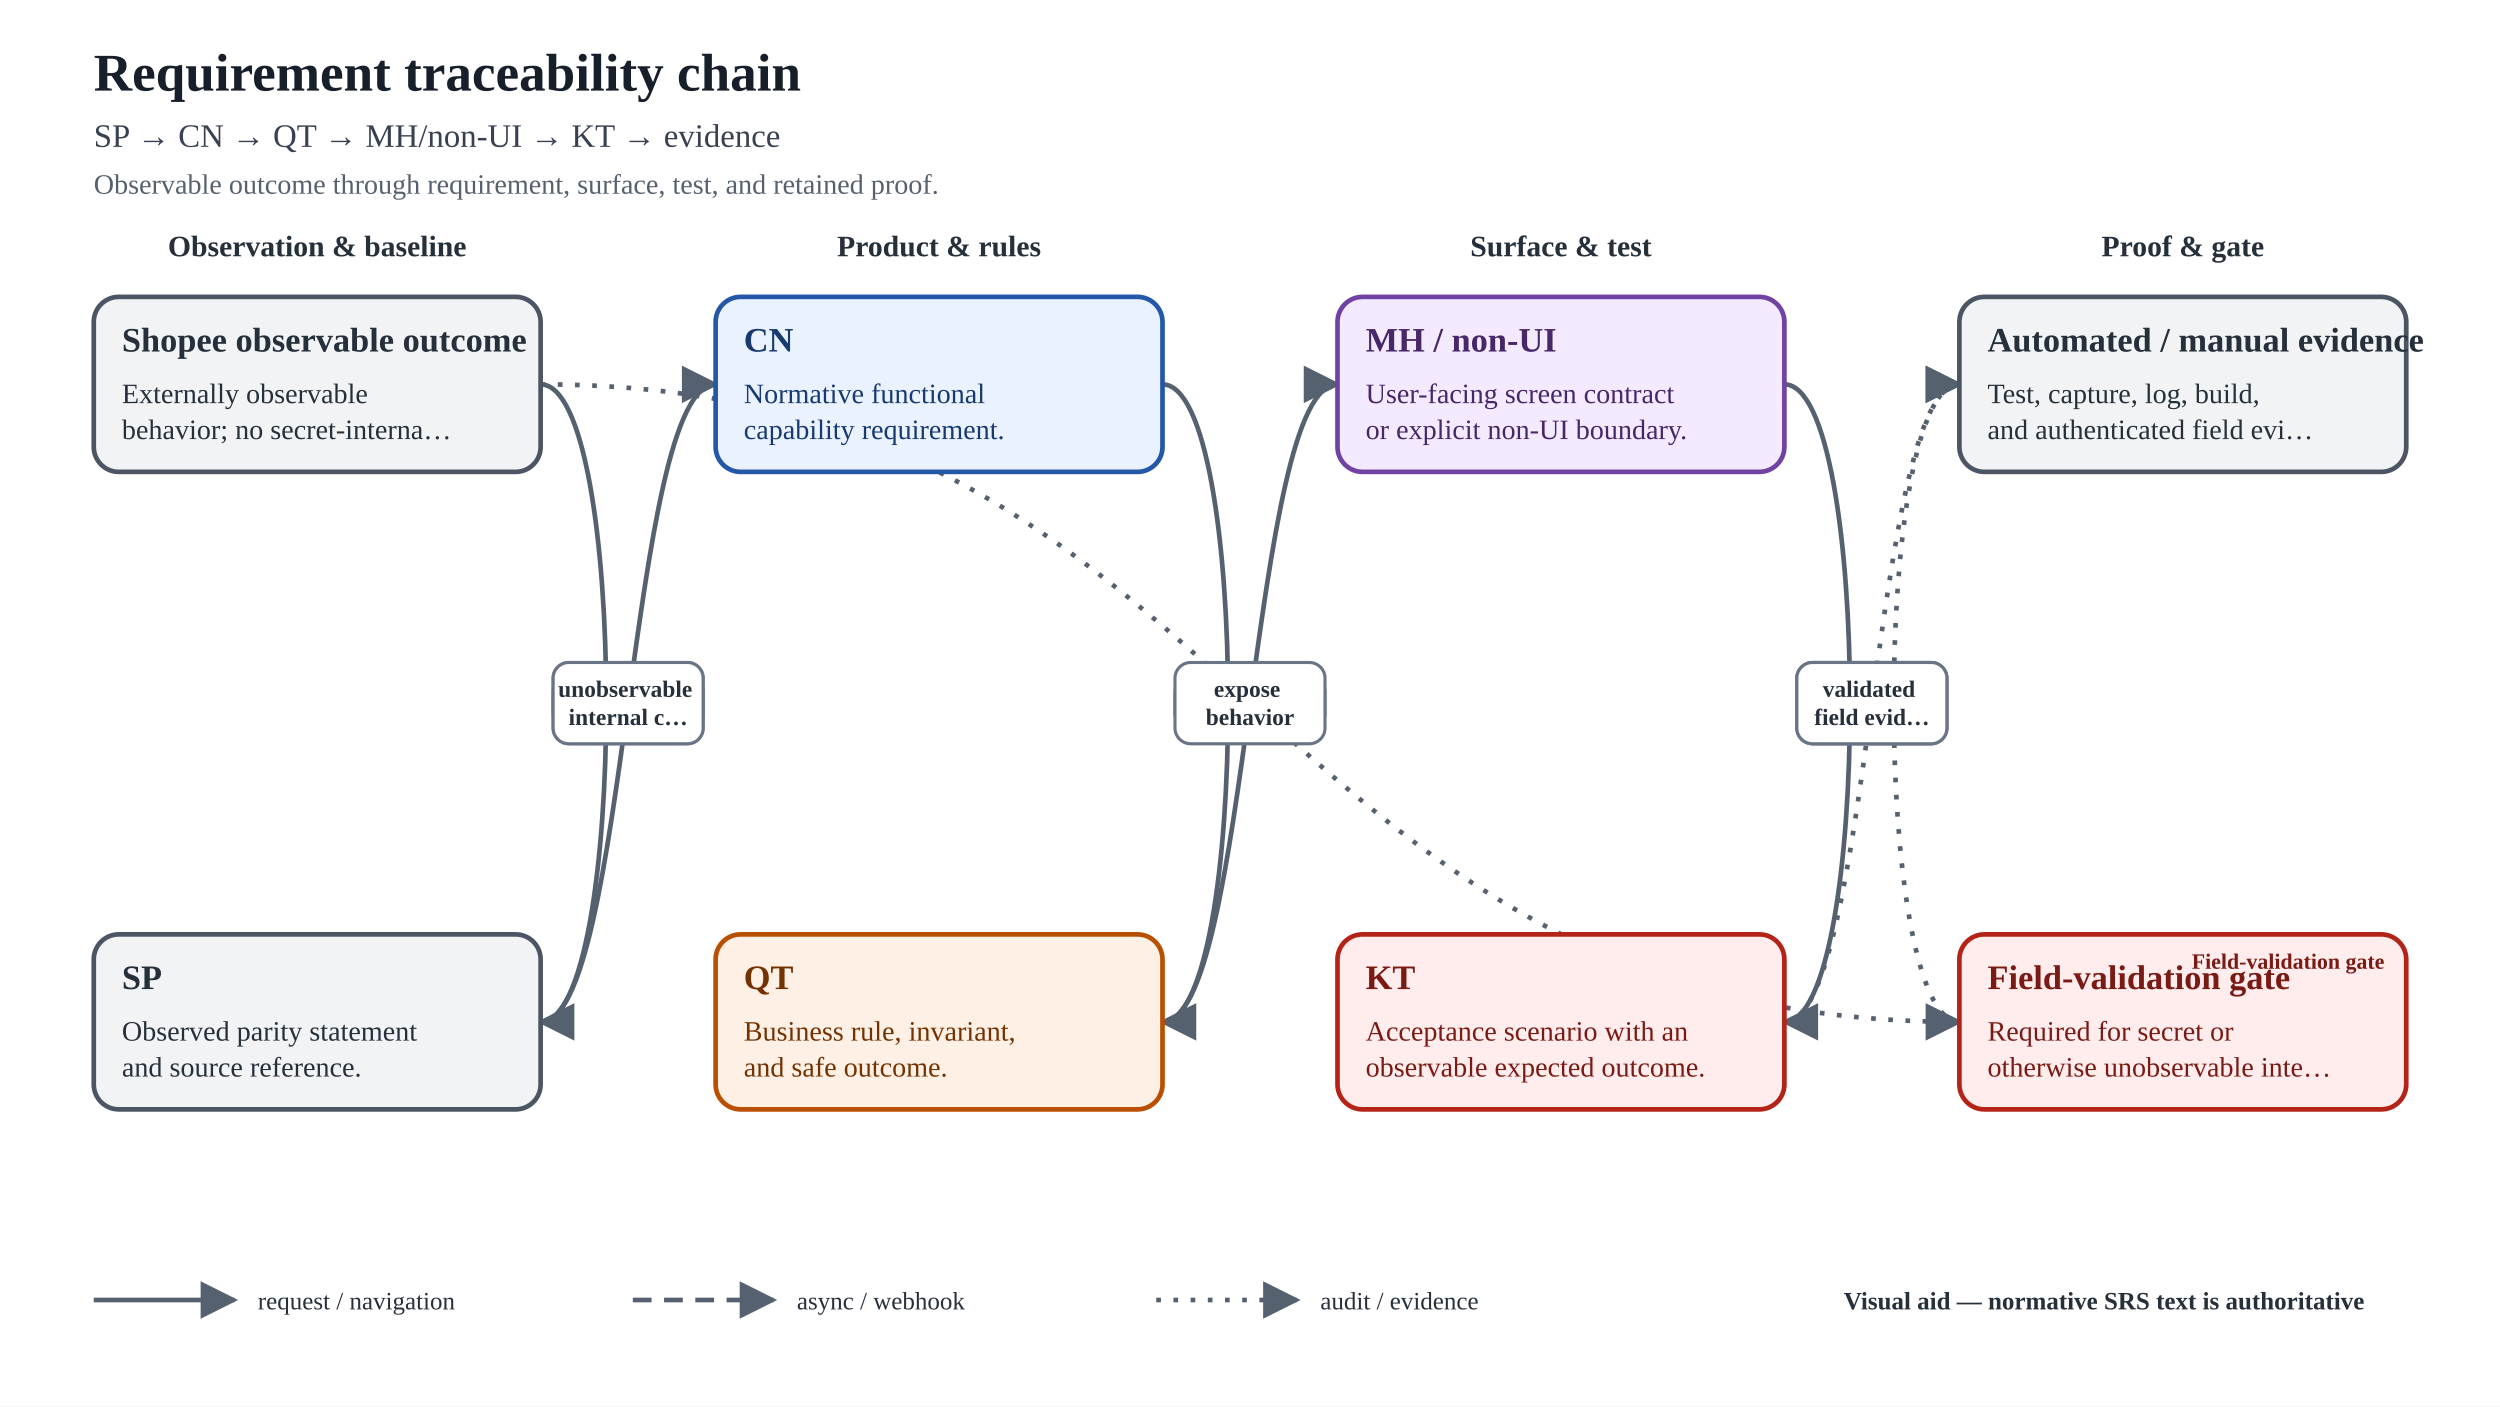
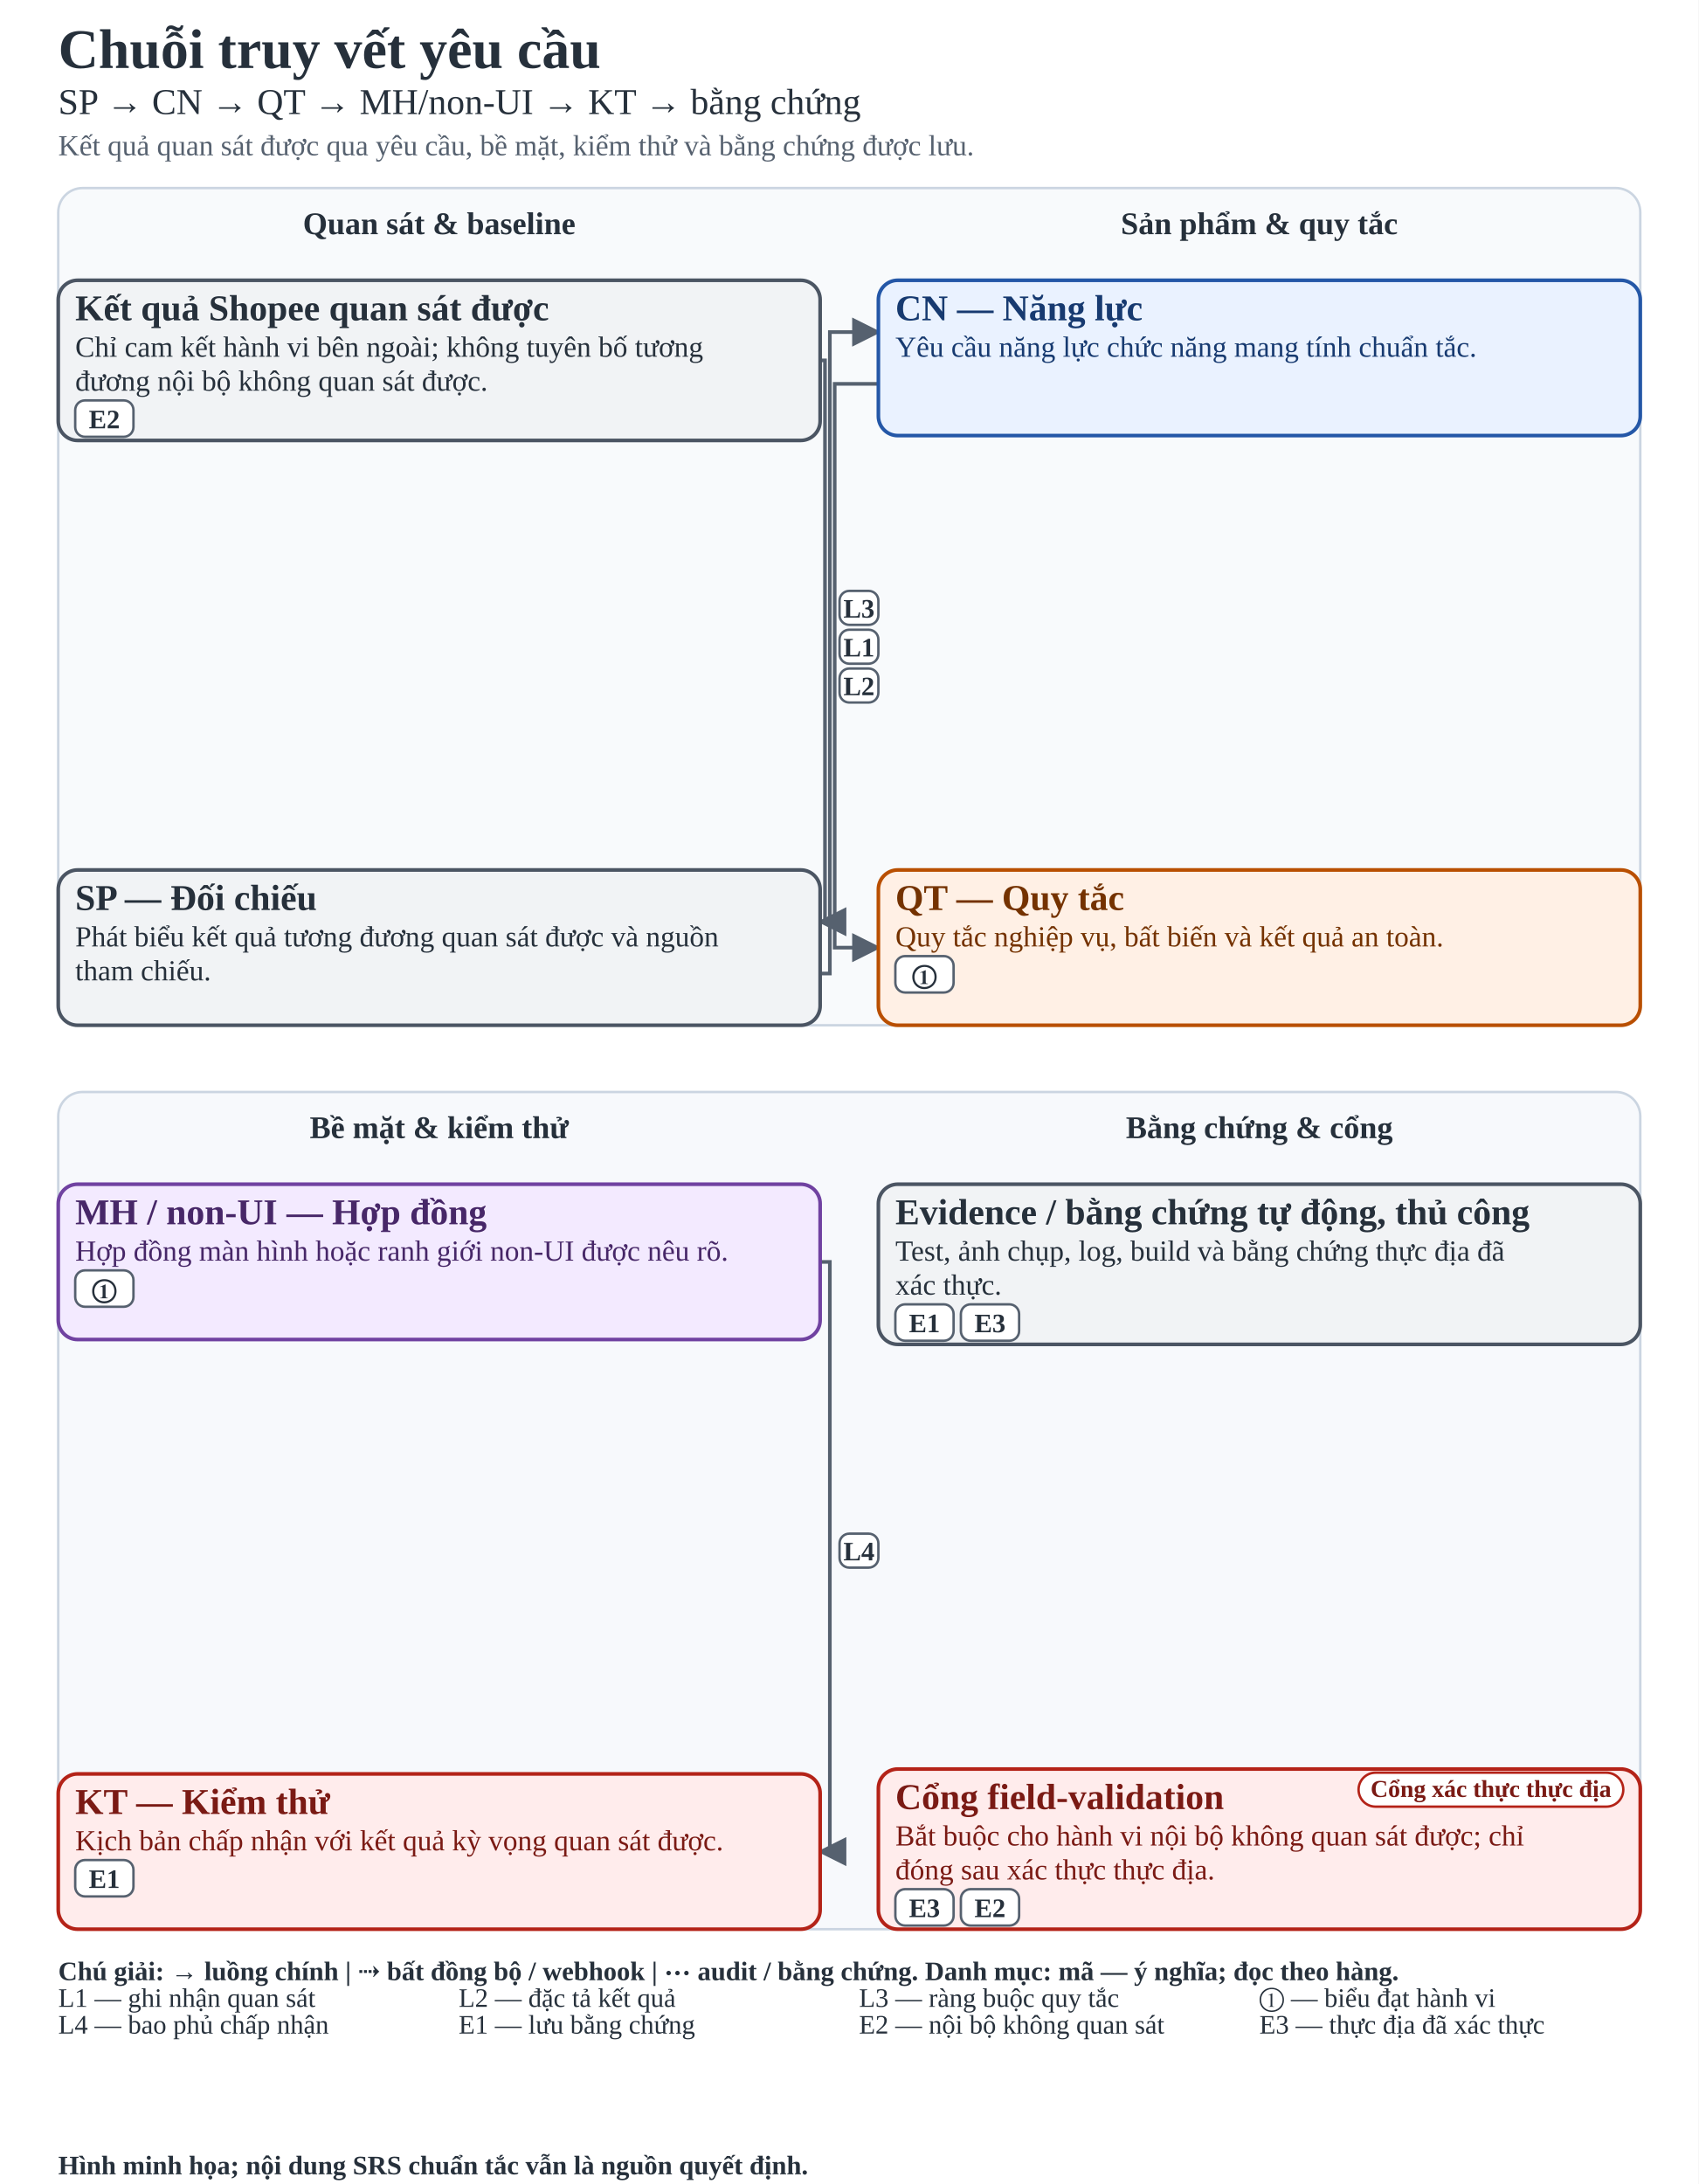
- <svg xmlns="http://www.w3.org/2000/svg" viewBox="0 0 1600 900" role="img" aria-labelledby="diagram-title diagram-desc">
+ <svg xmlns="http://www.w3.org/2000/svg" viewBox="0 0 1400 1800" role="img" aria-labelledby="diagram-title diagram-desc">
  <defs>
    <marker id="arrow" viewBox="0 0 10 10" refX="9" refY="5" markerWidth="8" markerHeight="8" orient="auto-start-reverse">
      <path d="M 0 0 L 10 5 L 0 10 z" fill="#56616F" />
    </marker>
  </defs>
-   <rect width="1600" height="900" fill="#FFFFFF" />
-   <text x="60" y="58" font-size="34" font-weight="800" fill="#17202A">Requirement traceability chain</text>
-   <text x="60" y="94" font-size="21" fill="#374151">SP → CN → QT → MH/non-UI → KT → evidence</text>
-   <text x="60" y="124" font-size="18" fill="#56616F">Observable outcome through requirement, surface, test, and retained proof.</text>
-   <path data-edge-from="trace-observation" data-edge-to="trace-sp" data-route="same-column" d="M 346 246 C 402 246, 402 654, 346 654" fill="none" stroke="#56616F" stroke-width="3" marker-end="url(#arrow)" />
-   <path data-edge-from="trace-sp" data-edge-to="trace-cn" data-route="forward" d="M 346 654 C 402 654, 402 246, 458 246" fill="none" stroke="#56616F" stroke-width="3" marker-end="url(#arrow)" />
-   <path data-edge-from="trace-cn" data-edge-to="trace-qt" data-route="same-column" d="M 744 246 C 800 246, 800 654, 744 654" fill="none" stroke="#56616F" stroke-width="3" marker-end="url(#arrow)" />
-   <path data-edge-from="trace-qt" data-edge-to="trace-mh" data-route="forward" d="M 744 654 C 800 654, 800 246, 856 246" fill="none" stroke="#56616F" stroke-width="3" marker-end="url(#arrow)" />
-   <path data-edge-from="trace-mh" data-edge-to="trace-kt" data-route="same-column" d="M 1142 246 C 1198 246, 1198 654, 1142 654" fill="none" stroke="#56616F" stroke-width="3" marker-end="url(#arrow)" />
-   <path data-edge-from="trace-kt" data-edge-to="trace-evidence" data-route="forward" d="M 1142 654 C 1198 654, 1198 246, 1254 246" fill="none" stroke="#56616F" stroke-width="3" stroke-dasharray="3 8" marker-end="url(#arrow)" />
-   <path data-edge-from="trace-observation" data-edge-to="trace-field-validation" data-route="forward" d="M 346 246 C 800 246, 800 654, 1254 654" fill="none" stroke="#56616F" stroke-width="3" stroke-dasharray="3 8" marker-end="url(#arrow)" />
-   <path data-edge-from="trace-field-validation" data-edge-to="trace-evidence" data-route="same-column" d="M 1254 654 C 1198 654, 1198 246, 1254 246" fill="none" stroke="#56616F" stroke-width="3" stroke-dasharray="3 8" marker-end="url(#arrow)" />
-   <text x="203" y="164" text-anchor="middle" font-size="19" font-weight="700" fill="#26303B">Observation &amp; baseline</text>
-   <g data-node-id="trace-observation">
-     <rect x="60" y="190" width="286" height="112" rx="16" fill="#F1F3F5" stroke="#4B5563" stroke-width="3" />
-     <text x="78" y="225" font-size="22" font-weight="700" fill="#26303B">Shopee observable outcome</text>
-     <text x="78" y="258" font-size="18" fill="#26303B">
-       <tspan x="78" dy="0">Externally observable</tspan>
-       <tspan x="78" dy="23">behavior; no secret-interna…</tspan>
+   <rect width="1400" height="1800" fill="#FFFFFF" />
+   <text x="48" y="56" text-anchor="start" font-size="46" font-weight="800" fill="#26303B">Chuỗi truy vết yêu cầu</text>
+   <text x="48" y="94" text-anchor="start" font-size="30" fill="#26303B">SP → CN → QT → MH/non-UI → KT → bằng chứng</text>
+   <text x="48" y="128" text-anchor="start" font-size="24" fill="#56616F">Kết quả quan sát được qua yêu cầu, bề mặt, kiểm thử và bằng chứng được lưu.</text>
+   <g data-band-index="0">
+     <rect x="48" y="155" width="1304" height="690" rx="20" fill="#F8FAFC" stroke="#CBD5E1" stroke-width="2" />
+   </g>
+   <g data-band-index="1">
+     <rect x="48" y="900" width="1304" height="690" rx="20" fill="#F7F9FC" stroke="#CBD5E1" stroke-width="2" />
+   </g>
+   <g data-column-index="0" data-column-band="0">
+     <text x="362" y="193" text-anchor="middle" font-size="26" font-weight="700" fill="#26303B">Quan sát &amp; baseline</text>
+   </g>
+   <g data-column-index="1" data-column-band="0">
+     <text x="1038" y="193" text-anchor="middle" font-size="26" font-weight="700" fill="#26303B">Sản phẩm &amp; quy tắc</text>
+   </g>
+   <g data-column-index="2" data-column-band="1">
+     <text x="362" y="938" text-anchor="middle" font-size="26" font-weight="700" fill="#26303B">Bề mặt &amp; kiểm thử</text>
+   </g>
+   <g data-column-index="3" data-column-band="1">
+     <text x="1038" y="938" text-anchor="middle" font-size="26" font-weight="700" fill="#26303B">Bằng chứng &amp; cổng</text>
+   </g>
+   <path data-edge-from="trace-observation" data-edge-to="trace-sp" data-path-kind="same-column-rail" data-edge-code="L1" data-lane="b0:g:0:1:1" d="M 676 297.01 H 680 V 759.677 H 676" fill="none" stroke="#56616F" stroke-width="3" marker-end="url(#arrow)" />
+   <path data-edge-from="trace-sp" data-edge-to="trace-cn" data-path-kind="forward-lane" data-edge-code="L2" data-lane="b0:g:0:1:2" d="M 676 802.353 H 684 V 273.687 H 724" fill="none" stroke="#56616F" stroke-width="3" marker-end="url(#arrow)" />
+   <path data-edge-from="trace-cn" data-edge-to="trace-qt" data-path-kind="same-column-rail" data-edge-code="L3" data-lane="b0:g:0:1:3" d="M 724 316.363 H 688 V 781.03 H 724" fill="none" stroke="#56616F" stroke-width="3" marker-end="url(#arrow)" />
+   <path data-edge-from="trace-mh" data-edge-to="trace-kt" data-path-kind="same-column-rail" data-edge-code="L4" data-lane="b1:g:2:3:1" d="M 676 1040.04 H 684 V 1526.04 H 676" fill="none" stroke="#56616F" stroke-width="3" marker-end="url(#arrow)" />
+   <g data-node-id="trace-observation" data-node-band="0" data-column-index="0">
+     <rect x="48" y="231" width="628" height="132" rx="16" fill="#F1F3F5" stroke="#4B5563" stroke-width="3" />
+     <text x="62" y="264" text-anchor="start" font-size="30" font-weight="700" fill="#26303B">Kết quả Shopee quan sát được</text>
+     <text x="62" y="294" text-anchor="start" font-size="24" fill="#26303B">
+       <tspan x="62" dy="0">Chỉ cam kết hành vi bên ngoài; không tuyên bố tương </tspan>
+       <tspan x="62" dy="28">đương nội bộ không quan sát được.</tspan>
    </text>
  </g>
-   <g data-node-id="trace-sp">
-     <rect x="60" y="598" width="286" height="112" rx="16" fill="#F1F3F5" stroke="#4B5563" stroke-width="3" />
-     <text x="78" y="633" font-size="22" font-weight="700" fill="#26303B">SP</text>
-     <text x="78" y="666" font-size="18" fill="#26303B">
-       <tspan x="78" dy="0">Observed parity statement</tspan>
-       <tspan x="78" dy="23">and source reference.</tspan>
+   <g data-node-id="trace-sp" data-node-band="0" data-column-index="0">
+     <rect x="48" y="717" width="628" height="128" rx="16" fill="#F1F3F5" stroke="#4B5563" stroke-width="3" />
+     <text x="62" y="750" text-anchor="start" font-size="30" font-weight="700" fill="#26303B">SP — Đối chiếu</text>
+     <text x="62" y="780" text-anchor="start" font-size="24" fill="#26303B">
+       <tspan x="62" dy="0">Phát biểu kết quả tương đương quan sát được và nguồn </tspan>
+       <tspan x="62" dy="28">tham chiếu.</tspan>
    </text>
  </g>
-   <text x="601" y="164" text-anchor="middle" font-size="19" font-weight="700" fill="#26303B">Product &amp; rules</text>
-   <g data-node-id="trace-cn">
-     <rect x="458" y="190" width="286" height="112" rx="16" fill="#EAF2FF" stroke="#2457A7" stroke-width="3" />
-     <text x="476" y="225" font-size="22" font-weight="700" fill="#173A70">CN</text>
-     <text x="476" y="258" font-size="18" fill="#173A70">
-       <tspan x="476" dy="0">Normative functional</tspan>
-       <tspan x="476" dy="23">capability requirement.</tspan>
+   <g data-node-id="trace-cn" data-node-band="0" data-column-index="1">
+     <rect x="724" y="231" width="628" height="128" rx="16" fill="#EAF2FF" stroke="#2457A7" stroke-width="3" />
+     <text x="738" y="264" text-anchor="start" font-size="30" font-weight="700" fill="#173A70">CN — Năng lực</text>
+     <text x="738" y="294" text-anchor="start" font-size="24" fill="#173A70">Yêu cầu năng lực chức năng mang tính chuẩn tắc.</text>
+   </g>
+   <g data-node-id="trace-qt" data-node-band="0" data-column-index="1">
+     <rect x="724" y="717" width="628" height="128" rx="16" fill="#FFF0E5" stroke="#B94F00" stroke-width="3" />
+     <text x="738" y="750" text-anchor="start" font-size="30" font-weight="700" fill="#743200">QT — Quy tắc</text>
+     <text x="738" y="780" text-anchor="start" font-size="24" fill="#743200">Quy tắc nghiệp vụ, bất biến và kết quả an toàn.</text>
+   </g>
+   <g data-node-id="trace-mh" data-node-band="1" data-column-index="2">
+     <rect x="48" y="976" width="628" height="128" rx="16" fill="#F3EAFF" stroke="#7042A1" stroke-width="3" />
+     <text x="62" y="1009" text-anchor="start" font-size="30" font-weight="700" fill="#472768">MH / non-UI — Hợp đồng</text>
+     <text x="62" y="1039" text-anchor="start" font-size="24" fill="#472768">Hợp đồng màn hình hoặc ranh giới non-UI được nêu rõ.</text>
+   </g>
+   <g data-node-id="trace-kt" data-node-band="1" data-column-index="2">
+     <rect x="48" y="1462" width="628" height="128" rx="16" fill="#FFECEC" stroke="#B42318" stroke-width="3" />
+     <text x="62" y="1495" text-anchor="start" font-size="30" font-weight="700" fill="#7A1A14">KT — Kiểm thử</text>
+     <text x="62" y="1525" text-anchor="start" font-size="24" fill="#7A1A14">Kịch bản chấp nhận với kết quả kỳ vọng quan sát được.</text>
+   </g>
+   <g data-node-id="trace-evidence" data-node-band="1" data-column-index="3">
+     <rect x="724" y="976" width="628" height="132" rx="16" fill="#F1F3F5" stroke="#4B5563" stroke-width="3" />
+     <text x="738" y="1009" text-anchor="start" font-size="30" font-weight="700" fill="#26303B">Evidence / bằng chứng tự động, thủ công</text>
+     <text x="738" y="1039" text-anchor="start" font-size="24" fill="#26303B">
+       <tspan x="738" dy="0">Test, ảnh chụp, log, build và bằng chứng thực địa đã </tspan>
+       <tspan x="738" dy="28">xác thực.</tspan>
    </text>
  </g>
-   <g data-node-id="trace-qt">
-     <rect x="458" y="598" width="286" height="112" rx="16" fill="#FFF0E5" stroke="#B94F00" stroke-width="3" />
-     <text x="476" y="633" font-size="22" font-weight="700" fill="#743200">QT</text>
-     <text x="476" y="666" font-size="18" fill="#743200">
-       <tspan x="476" dy="0">Business rule, invariant,</tspan>
-       <tspan x="476" dy="23">and safe outcome.</tspan>
+   <g data-node-id="trace-field-validation" data-node-band="1" data-column-index="3">
+     <rect x="724" y="1458" width="628" height="132" rx="16" fill="#FFECEC" stroke="#B42318" stroke-width="3" />
+     <text x="738" y="1491" text-anchor="start" font-size="30" font-weight="700" fill="#7A1A14">Cổng field-validation</text>
+     <text x="738" y="1521" text-anchor="start" font-size="24" fill="#7A1A14">
+       <tspan x="738" dy="0">Bắt buộc cho hành vi nội bộ không quan sát được; chỉ </tspan>
+       <tspan x="738" dy="28">đóng sau xác thực thực địa.</tspan>
    </text>
+     <g data-node-badge="trace-field-validation">
+       <rect x="1119.8" y="1461" width="218.2" height="28" rx="14" fill="#FFFFFF" stroke="#B42318" stroke-width="2" />
+       <text x="1228.9" y="1481" text-anchor="middle" font-size="20" font-weight="700" fill="#7A1A14">Cổng xác thực thực địa</text>
+     </g>
  </g>
-   <text x="999" y="164" text-anchor="middle" font-size="19" font-weight="700" fill="#26303B">Surface &amp; test</text>
-   <g data-node-id="trace-mh">
-     <rect x="856" y="190" width="286" height="112" rx="16" fill="#F3EAFF" stroke="#7042A1" stroke-width="3" />
-     <text x="874" y="225" font-size="22" font-weight="700" fill="#472768">MH / non-UI</text>
-     <text x="874" y="258" font-size="18" fill="#472768">
-       <tspan x="874" dy="0">User-facing screen contract</tspan>
-       <tspan x="874" dy="23">or explicit non-UI boundary.</tspan>
-     </text>
+   <g data-path-marker="true" data-edge-code="L1" data-edge-from="trace-observation" data-edge-to="trace-sp">
+     <rect x="692" y="519" width="32" height="28" rx="8" fill="#FFFFFF" stroke="#56616F" stroke-width="2" />
+     <text x="708" y="541" text-anchor="middle" font-size="22" font-weight="700" fill="#26303B">L1</text>
  </g>
-   <g data-node-id="trace-kt">
-     <rect x="856" y="598" width="286" height="112" rx="16" fill="#FFECEC" stroke="#B42318" stroke-width="3" />
-     <text x="874" y="633" font-size="22" font-weight="700" fill="#7A1A14">KT</text>
-     <text x="874" y="666" font-size="18" fill="#7A1A14">
-       <tspan x="874" dy="0">Acceptance scenario with an</tspan>
-       <tspan x="874" dy="23">observable expected outcome.</tspan>
-     </text>
+   <g data-path-marker="true" data-edge-code="L2" data-edge-from="trace-sp" data-edge-to="trace-cn">
+     <rect x="692" y="551" width="32" height="28" rx="8" fill="#FFFFFF" stroke="#56616F" stroke-width="2" />
+     <text x="708" y="573" text-anchor="middle" font-size="22" font-weight="700" fill="#26303B">L2</text>
  </g>
-   <text x="1397" y="164" text-anchor="middle" font-size="19" font-weight="700" fill="#26303B">Proof &amp; gate</text>
-   <g data-node-id="trace-evidence">
-     <rect x="1254" y="190" width="286" height="112" rx="16" fill="#F1F3F5" stroke="#4B5563" stroke-width="3" />
-     <text x="1272" y="225" font-size="22" font-weight="700" fill="#26303B">Automated / manual evidence</text>
-     <text x="1272" y="258" font-size="18" fill="#26303B">
-       <tspan x="1272" dy="0">Test, capture, log, build,</tspan>
-       <tspan x="1272" dy="23">and authenticated field evi…</tspan>
-     </text>
+   <g data-path-marker="true" data-edge-code="L3" data-edge-from="trace-cn" data-edge-to="trace-qt">
+     <rect x="692" y="487" width="32" height="28" rx="8" fill="#FFFFFF" stroke="#56616F" stroke-width="2" />
+     <text x="708" y="509" text-anchor="middle" font-size="22" font-weight="700" fill="#26303B">L3</text>
  </g>
-   <g data-node-id="trace-field-validation">
-     <rect x="1254" y="598" width="286" height="112" rx="16" fill="#FFECEC" stroke="#B42318" stroke-width="3" />
-     <text x="1272" y="633" font-size="22" font-weight="700" fill="#7A1A14">Field-validation gate</text>
-     <text x="1272" y="666" font-size="18" fill="#7A1A14">
-       <tspan x="1272" dy="0">Required for secret or</tspan>
-       <tspan x="1272" dy="23">otherwise unobservable inte…</tspan>
-     </text>
-     <text x="1526" y="620" text-anchor="end" font-size="14" font-weight="700" fill="#7A1A14">Field-validation gate</text>
+   <g data-path-marker="true" data-edge-code="L4" data-edge-from="trace-mh" data-edge-to="trace-kt">
+     <rect x="692" y="1264" width="32" height="28" rx="8" fill="#FFFFFF" stroke="#56616F" stroke-width="2" />
+     <text x="708" y="1286" text-anchor="middle" font-size="22" font-weight="700" fill="#26303B">L4</text>
  </g>
-   <g data-edge-label="true" data-edge-from="trace-observation" data-edge-to="trace-sp">
-     <rect x="354" y="433" width="96" height="34" rx="10" fill="#FFFFFF" stroke="#697586" stroke-width="2" />
-     <text x="402" y="455" text-anchor="middle" font-size="15" font-weight="700" fill="#26303B">
-       <tspan x="402" dy="0">record</tspan>
-     </text>
+   <g data-reference-kind="handoff" data-reference-code="①" data-reference-role="source" data-reference-node-id="trace-qt">
+     <rect x="738" y="788" width="48" height="30" rx="8" fill="#FFFFFF" stroke="#56616F" stroke-width="2" />
+     <text x="762" y="811" text-anchor="middle" font-size="22" font-weight="700" fill="#26303B">①</text>
  </g>
-   <g data-edge-label="true" data-edge-from="trace-sp" data-edge-to="trace-cn">
-     <rect x="354" y="424" width="96" height="52" rx="10" fill="#FFFFFF" stroke="#697586" stroke-width="2" />
-     <text x="402" y="446" text-anchor="middle" font-size="15" font-weight="700" fill="#26303B">
-       <tspan x="402" dy="0">specify</tspan>
-       <tspan x="402" dy="18">outcome</tspan>
-     </text>
+   <g data-reference-kind="handoff" data-reference-code="①" data-reference-role="target" data-reference-node-id="trace-mh">
+     <rect x="62" y="1047" width="48" height="30" rx="8" fill="#FFFFFF" stroke="#56616F" stroke-width="2" />
+     <text x="86" y="1070" text-anchor="middle" font-size="22" font-weight="700" fill="#26303B">①</text>
  </g>
-   <g data-edge-label="true" data-edge-from="trace-cn" data-edge-to="trace-qt">
-     <rect x="752" y="433" width="96" height="34" rx="10" fill="#FFFFFF" stroke="#697586" stroke-width="2" />
-     <text x="800" y="455" text-anchor="middle" font-size="15" font-weight="700" fill="#26303B">
-       <tspan x="800" dy="0">constrain</tspan>
-     </text>
+   <g data-reference-kind="evidence" data-reference-code="E1" data-reference-role="source" data-reference-node-id="trace-kt">
+     <rect x="62" y="1533" width="48" height="30" rx="8" fill="#FFFFFF" stroke="#56616F" stroke-width="2" />
+     <text x="86" y="1556" text-anchor="middle" font-size="22" font-weight="700" fill="#26303B">E1</text>
  </g>
-   <g data-edge-label="true" data-edge-from="trace-qt" data-edge-to="trace-mh">
-     <rect x="752" y="424" width="96" height="52" rx="10" fill="#FFFFFF" stroke="#697586" stroke-width="2" />
-     <text x="800" y="446" text-anchor="middle" font-size="15" font-weight="700" fill="#26303B">
-       <tspan x="800" dy="0">expose</tspan>
-       <tspan x="800" dy="18">behavior</tspan>
-     </text>
+   <g data-reference-kind="evidence" data-reference-code="E1" data-reference-role="target" data-reference-node-id="trace-evidence">
+     <rect x="738" y="1075" width="48" height="30" rx="8" fill="#FFFFFF" stroke="#56616F" stroke-width="2" />
+     <text x="762" y="1098" text-anchor="middle" font-size="22" font-weight="700" fill="#26303B">E1</text>
  </g>
-   <g data-edge-label="true" data-edge-from="trace-mh" data-edge-to="trace-kt">
-     <rect x="1150" y="424" width="96" height="52" rx="10" fill="#FFFFFF" stroke="#697586" stroke-width="2" />
-     <text x="1198" y="446" text-anchor="middle" font-size="15" font-weight="700" fill="#26303B">
-       <tspan x="1198" dy="0">acceptance</tspan>
-       <tspan x="1198" dy="18">coverage</tspan>
-     </text>
+   <g data-reference-kind="evidence" data-reference-code="E2" data-reference-role="source" data-reference-node-id="trace-observation">
+     <rect x="62" y="330" width="48" height="30" rx="8" fill="#FFFFFF" stroke="#56616F" stroke-width="2" />
+     <text x="86" y="353" text-anchor="middle" font-size="22" font-weight="700" fill="#26303B">E2</text>
  </g>
-   <g data-edge-label="true" data-edge-from="trace-kt" data-edge-to="trace-evidence">
-     <rect x="1150" y="424" width="96" height="52" rx="10" fill="#FFFFFF" stroke="#697586" stroke-width="2" />
-     <text x="1198" y="446" text-anchor="middle" font-size="15" font-weight="700" fill="#26303B">
-       <tspan x="1198" dy="0">retain</tspan>
-       <tspan x="1198" dy="18">proof</tspan>
-     </text>
+   <g data-reference-kind="evidence" data-reference-code="E2" data-reference-role="target" data-reference-node-id="trace-field-validation">
+     <rect x="792" y="1557" width="48" height="30" rx="8" fill="#FFFFFF" stroke="#56616F" stroke-width="2" />
+     <text x="816" y="1580" text-anchor="middle" font-size="22" font-weight="700" fill="#26303B">E2</text>
  </g>
-   <g data-edge-label="true" data-edge-from="trace-observation" data-edge-to="trace-field-validation">
-     <rect x="354" y="424" width="96" height="52" rx="10" fill="#FFFFFF" stroke="#697586" stroke-width="2" />
-     <text x="402" y="446" text-anchor="middle" font-size="15" font-weight="700" fill="#26303B">
-       <tspan x="402" dy="0">unobservable</tspan>
-       <tspan x="402" dy="18">internal c…</tspan>
-     </text>
+   <g data-reference-kind="evidence" data-reference-code="E3" data-reference-role="source" data-reference-node-id="trace-field-validation">
+     <rect x="738" y="1557" width="48" height="30" rx="8" fill="#FFFFFF" stroke="#56616F" stroke-width="2" />
+     <text x="762" y="1580" text-anchor="middle" font-size="22" font-weight="700" fill="#26303B">E3</text>
  </g>
-   <g data-edge-label="true" data-edge-from="trace-field-validation" data-edge-to="trace-evidence">
-     <rect x="1150" y="424" width="96" height="52" rx="10" fill="#FFFFFF" stroke="#697586" stroke-width="2" />
-     <text x="1198" y="446" text-anchor="middle" font-size="15" font-weight="700" fill="#26303B">
-       <tspan x="1198" dy="0">validated</tspan>
-       <tspan x="1198" dy="18">field evid…</tspan>
-     </text>
+   <g data-reference-kind="evidence" data-reference-code="E3" data-reference-role="target" data-reference-node-id="trace-evidence">
+     <rect x="792" y="1075" width="48" height="30" rx="8" fill="#FFFFFF" stroke="#56616F" stroke-width="2" />
+     <text x="816" y="1098" text-anchor="middle" font-size="22" font-weight="700" fill="#26303B">E3</text>
  </g>
-   <g transform="translate(60 820)" font-size="16" fill="#26303B">
-     <path d="M 0 12 H 90" stroke="#56616F" stroke-width="3" marker-end="url(#arrow)" />
-     <text x="105" y="18">request / navigation</text>
-     <path d="M 345 12 H 435" stroke="#56616F" stroke-width="3" stroke-dasharray="12 8" marker-end="url(#arrow)" />
-     <text x="450" y="18">async / webhook</text>
-     <path d="M 680 12 H 770" stroke="#56616F" stroke-width="3" stroke-dasharray="3 8" marker-end="url(#arrow)" />
-     <text x="785" y="18">audit / evidence</text>
-     <text x="1120" y="18" font-weight="700">Visual aid — normative SRS text is authoritative</text>
+   <g data-footer="true">
+     <text x="48" y="1632" text-anchor="start" font-size="22" font-weight="700" fill="#26303B">Chú giải: → luồng chính | ⇢ bất đồng bộ / webhook | ⋯ audit / bằng chứng. Danh mục: mã — ý nghĩa; đọc theo hàng.</text>
+     <g data-edge-directory-code="L1" data-edge-from="trace-observation" data-edge-to="trace-sp">
+       <text x="48" y="1654" text-anchor="start" font-size="22" fill="#26303B">L1 — ghi nhận quan sát</text>
+     </g>
+     <g data-edge-directory-code="L2" data-edge-from="trace-sp" data-edge-to="trace-cn">
+       <text x="378" y="1654" text-anchor="start" font-size="22" fill="#26303B">L2 — đặc tả kết quả</text>
+     </g>
+     <g data-edge-directory-code="L3" data-edge-from="trace-cn" data-edge-to="trace-qt">
+       <text x="708" y="1654" text-anchor="start" font-size="22" fill="#26303B">L3 — ràng buộc quy tắc</text>
+     </g>
+     <g data-edge-directory-code="①" data-edge-from="trace-qt" data-edge-to="trace-mh">
+       <text x="1038" y="1654" text-anchor="start" font-size="22" fill="#26303B">① — biểu đạt hành vi</text>
+     </g>
+     <g data-edge-directory-code="L4" data-edge-from="trace-mh" data-edge-to="trace-kt">
+       <text x="48" y="1676" text-anchor="start" font-size="22" fill="#26303B">L4 — bao phủ chấp nhận</text>
+     </g>
+     <g data-edge-directory-code="E1" data-edge-from="trace-kt" data-edge-to="trace-evidence">
+       <text x="378" y="1676" text-anchor="start" font-size="22" fill="#26303B">E1 — lưu bằng chứng</text>
+     </g>
+     <g data-edge-directory-code="E2" data-edge-from="trace-observation" data-edge-to="trace-field-validation">
+       <text x="708" y="1676" text-anchor="start" font-size="22" fill="#26303B">E2 — nội bộ không quan sát</text>
+     </g>
+     <g data-edge-directory-code="E3" data-edge-from="trace-field-validation" data-edge-to="trace-evidence">
+       <text x="1038" y="1676" text-anchor="start" font-size="22" fill="#26303B">E3 — thực địa đã xác thực</text>
+     </g>
+     <text x="48" y="1792" text-anchor="start" font-size="22" font-weight="700" fill="#26303B">Hình minh họa; nội dung SRS chuẩn tắc vẫn là nguồn quyết định.</text>
  </g>
</svg>
